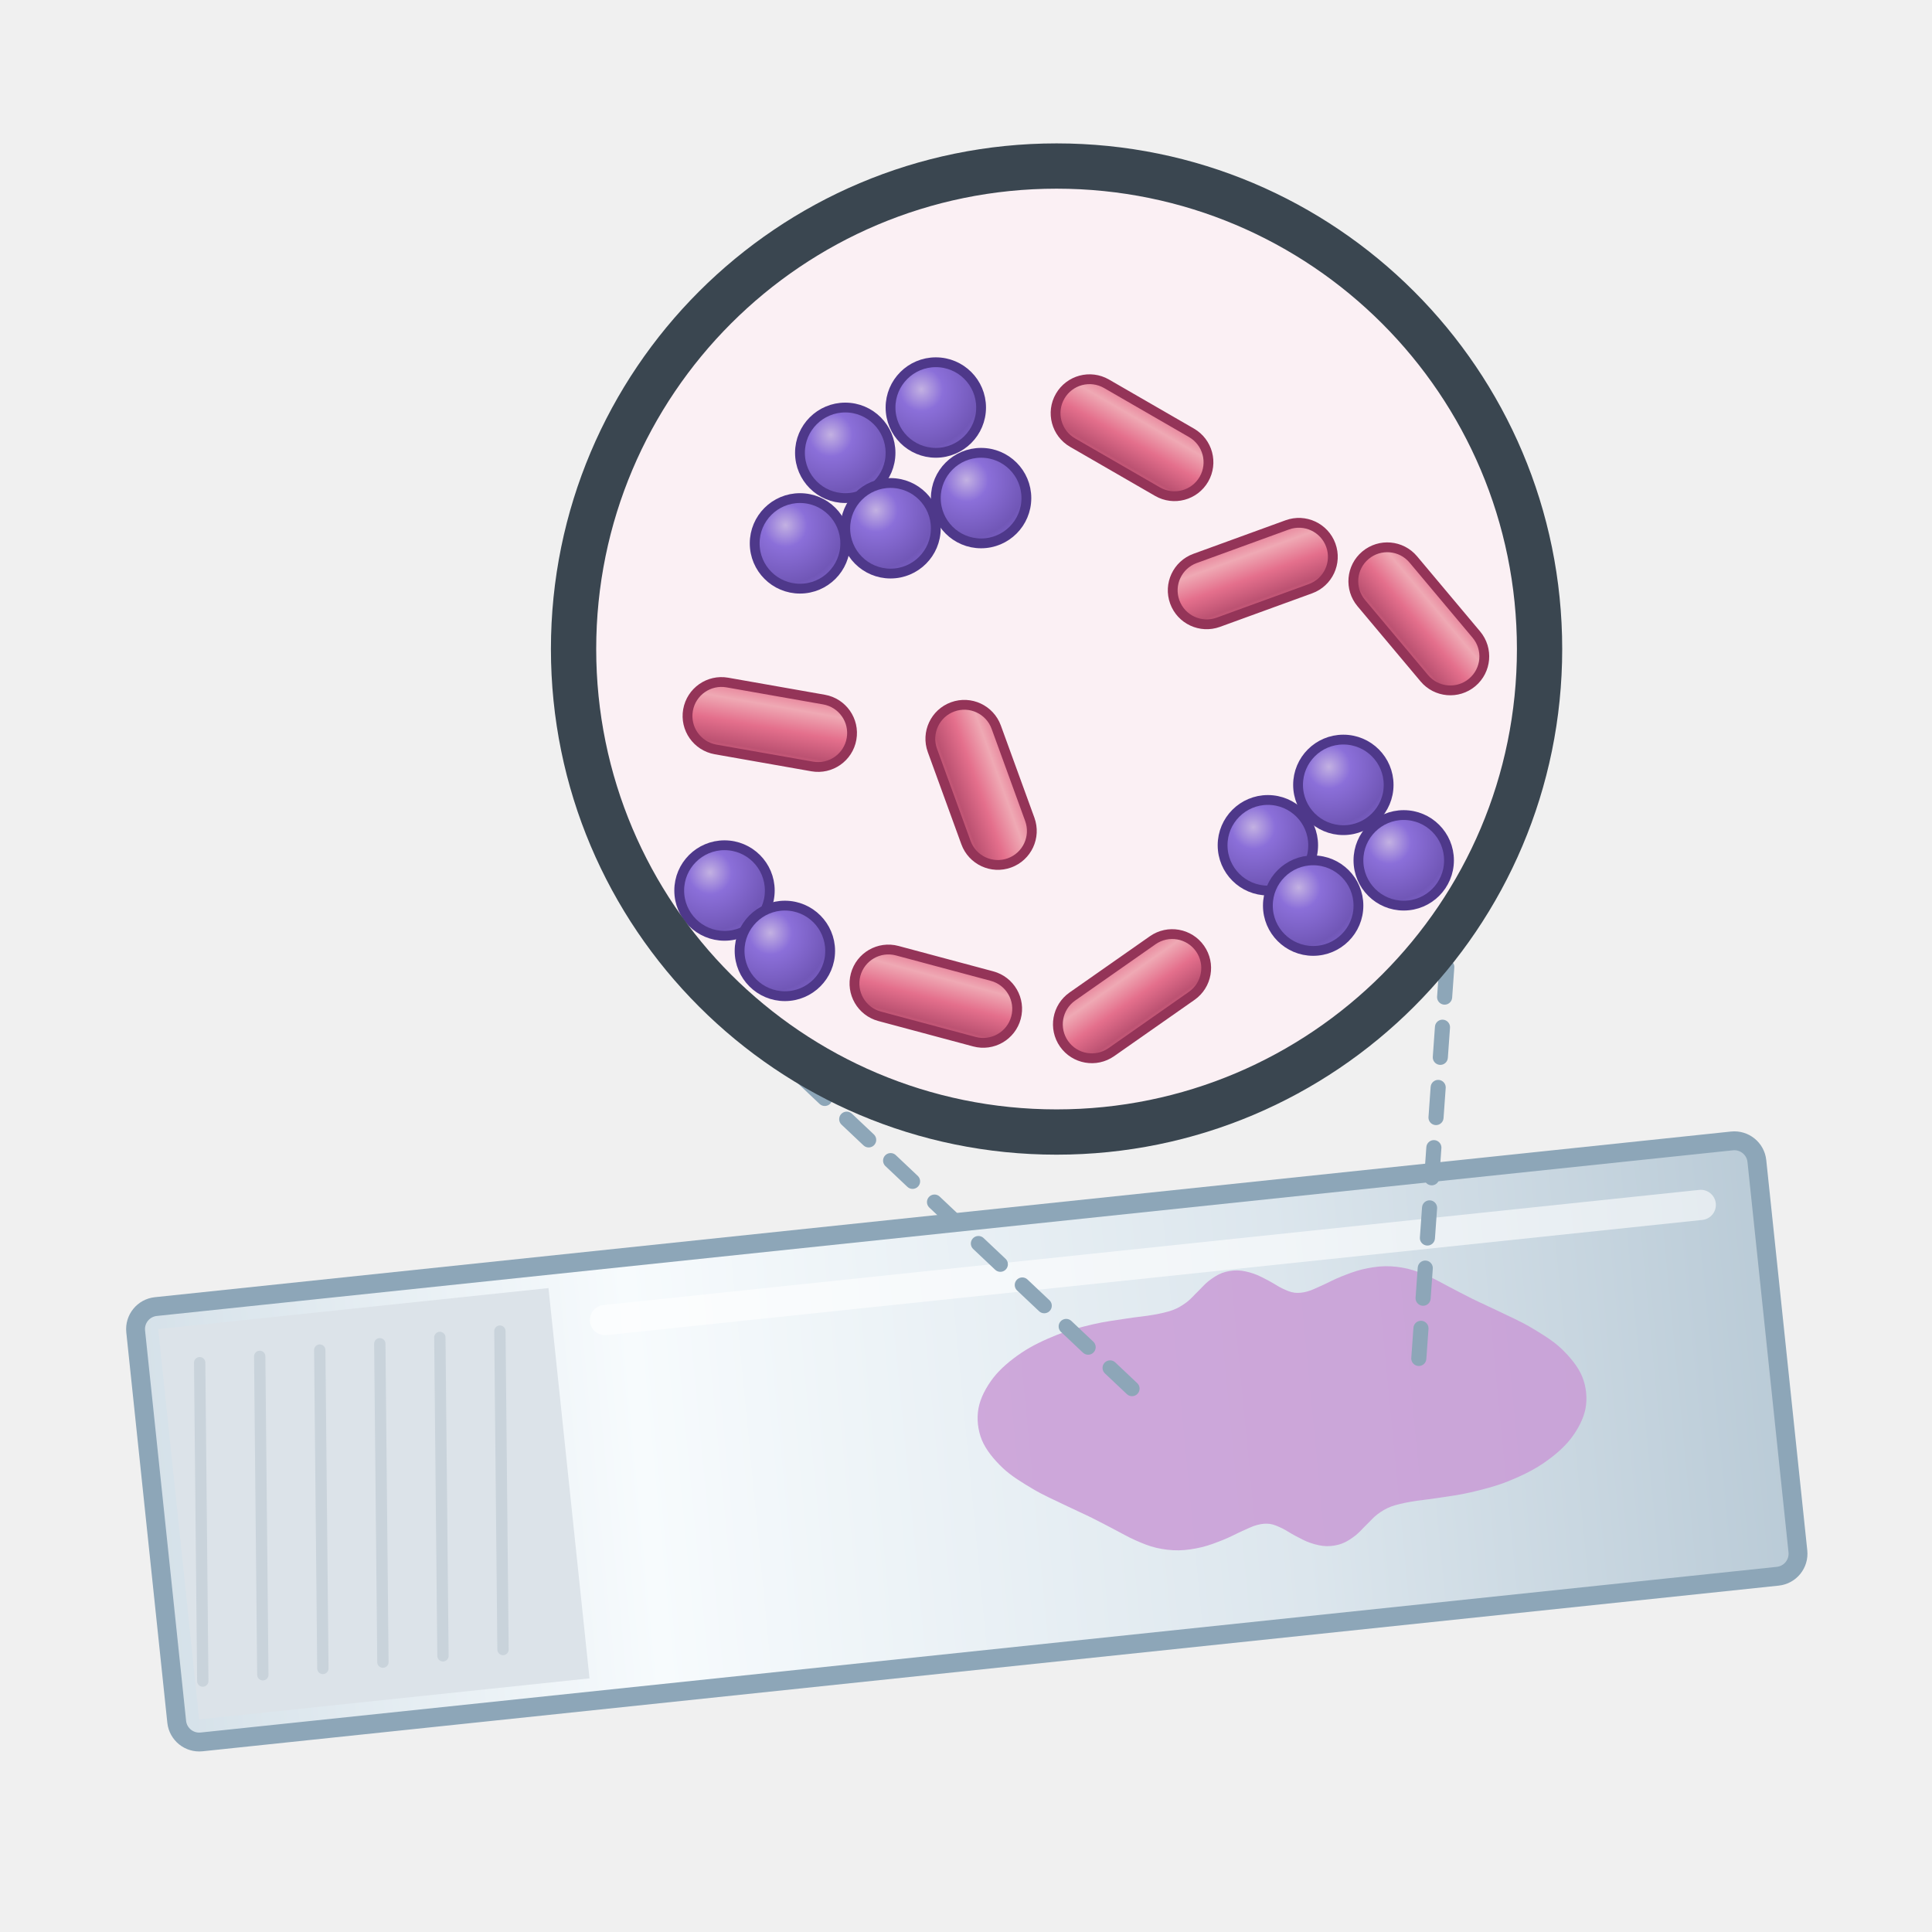
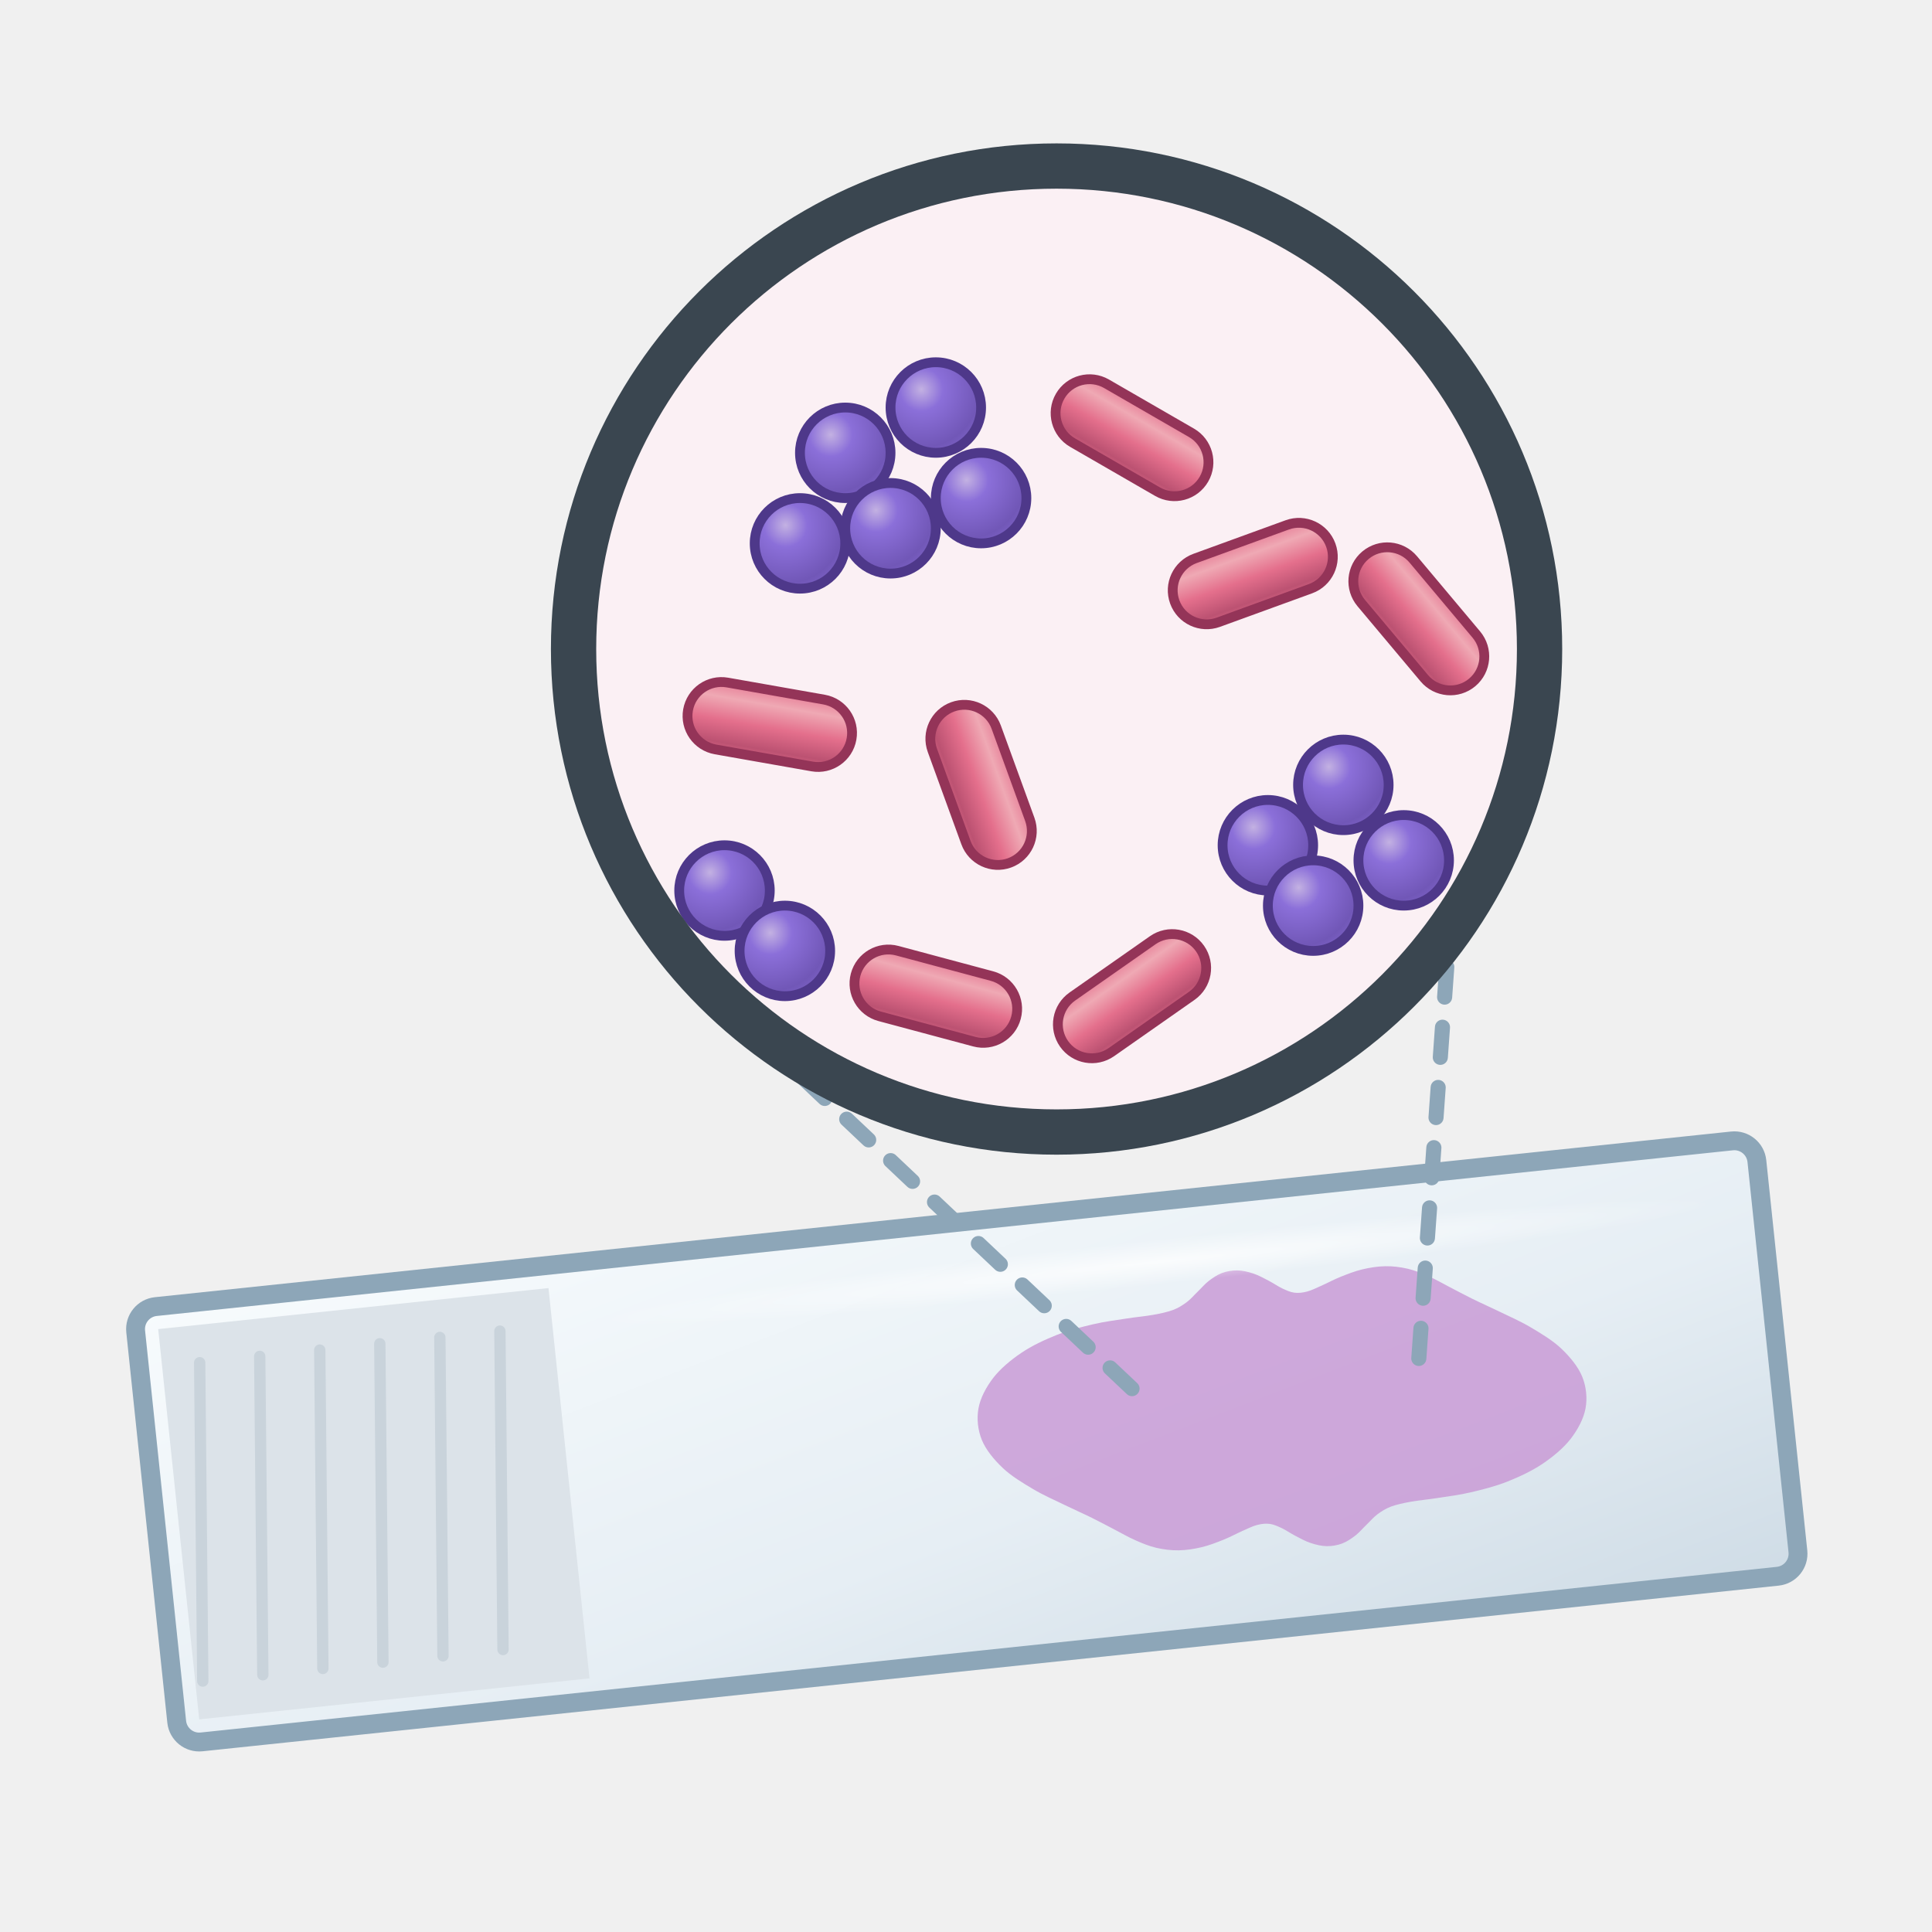
<svg xmlns="http://www.w3.org/2000/svg" viewBox="0 0 256 256" width="256" height="256" role="img" aria-labelledby="gram-stain-slide-title">
  <defs>
    <clipPath id="gram-stain-slide-field">
      <circle cx="140" cy="86" r="64" />
    </clipPath>
-     <linearGradient id="gram-stain-slide-glass" x1="0" y1="0" x2="1" y2="0">
-       <stop offset="0" stop-color="#D5E1E9" />
-       <stop offset="0.3" stop-color="#F7FBFD" />
-       <stop offset="0.7" stop-color="#DCE6ED" />
-       <stop offset="1" stop-color="#BACBD7" />
+     <radialGradient id="gram-stain-slide-sheen">
+       <stop offset="0" stop-color="#fff" stop-opacity="0.75" />
+       <stop offset="1" stop-color="#fff" stop-opacity="0" />
+     </radialGradient>
+     <linearGradient id="gram-stain-slide-glass" x1="0" y1="0" x2="1" y2="1">
+       <stop offset="0" stop-color="#F7FBFD" />
+       <stop offset="0.6" stop-color="#E6EEF4" />
+       <stop offset="1" stop-color="#CFDCE6" />
    </linearGradient>
    <radialGradient id="gram-stain-slide-pos" cx="0.34" cy="0.3" r="0.8">
      <stop offset="0" stop-color="#c3b1e2" />
      <stop offset="0.3" stop-color="#8B6FD9" />
      <stop offset="0.8" stop-color="#7157b7" />
      <stop offset="1" stop-color="#7e63c8" />
    </radialGradient>
    <linearGradient id="gram-stain-slide-neg" x1="0" y1="0" x2="0" y2="1">
      <stop offset="0" stop-color="#e77f98" />
      <stop offset="0.22" stop-color="#efa9b4" />
      <stop offset="0.55" stop-color="#E46F8C" />
      <stop offset="0.88" stop-color="#bc5272" />
      <stop offset="1" stop-color="#d0607f" />
    </linearGradient>
  </defs>
  <g transform="rotate(-6 128 190)">
    <rect x="20" y="162" width="216" height="58" rx="3" fill="url(#gram-stain-slide-glass)" stroke="#8DA6B8" stroke-width="2.5" />
    <rect x="23" y="165" width="52" height="52" fill="#DCE3E9" />
    <path d="M28 170L24 212M36 170L32 212M44 170L40 212M52 170L48 212M60 170L56 212M68 170L64 212" stroke="#C9D3DB" stroke-width="1.5" stroke-linecap="round" />
    <path d="M210 191C210.39 192.36 210.39 193.87 210 195.2C209.61 196.54 208.7 197.88 207.64 199C206.57 200.12 205.08 201.12 203.59 201.91C202.1 202.71 200.34 203.31 198.69 203.78C197.05 204.24 195.29 204.49 193.71 204.69C192.14 204.89 190.59 204.91 189.25 204.98C187.9 205.05 186.7 205.02 185.66 205.1C184.62 205.18 183.78 205.27 183.02 205.46C182.26 205.66 181.69 205.95 181.11 206.29C180.53 206.63 180.06 207.1 179.53 207.51C179 207.92 178.49 208.42 177.92 208.78C177.34 209.13 176.71 209.48 176.06 209.65C175.41 209.82 174.69 209.87 173.99 209.79C173.3 209.71 172.57 209.45 171.91 209.15C171.24 208.85 170.59 208.39 170 208C169.41 207.61 168.87 207.14 168.34 206.81C167.8 206.49 167.33 206.2 166.8 206.07C166.26 205.94 165.74 205.94 165.12 206.03C164.49 206.12 163.82 206.38 163.04 206.63C162.27 206.88 161.39 207.25 160.47 207.51C159.55 207.77 158.51 208.06 157.51 208.19C156.5 208.32 155.43 208.38 154.43 208.29C153.43 208.2 152.44 207.97 151.51 207.65C150.58 207.33 149.72 206.86 148.85 206.36C147.98 205.87 147.19 205.28 146.29 204.69C145.39 204.1 144.5 203.48 143.45 202.82C142.41 202.16 141.26 201.51 140.03 200.74C138.8 199.97 137.37 199.17 136.09 198.21C134.8 197.25 133.35 196.16 132.34 194.96C131.32 193.76 130.39 192.36 130 191C129.61 189.64 129.61 188.13 130 186.8C130.39 185.46 131.3 184.12 132.36 183C133.43 181.88 134.92 180.88 136.41 180.09C137.9 179.29 139.66 178.69 141.31 178.22C142.95 177.76 144.71 177.51 146.29 177.31C147.86 177.11 149.41 177.09 150.75 177.02C152.1 176.95 153.3 176.98 154.34 176.9C155.38 176.82 156.22 176.73 156.98 176.54C157.74 176.34 158.31 176.05 158.89 175.71C159.47 175.37 159.94 174.9 160.47 174.49C161 174.08 161.51 173.58 162.08 173.22C162.66 172.87 163.29 172.52 163.94 172.35C164.59 172.18 165.31 172.13 166.01 172.21C166.7 172.29 167.43 172.55 168.09 172.85C168.76 173.15 169.41 173.61 170 174C170.59 174.39 171.13 174.86 171.66 175.19C172.2 175.51 172.67 175.8 173.2 175.93C173.74 176.06 174.26 176.06 174.88 175.97C175.51 175.88 176.18 175.62 176.96 175.37C177.73 175.12 178.61 174.75 179.53 174.49C180.45 174.23 181.49 173.94 182.49 173.81C183.5 173.68 184.57 173.62 185.57 173.71C186.57 173.8 187.56 174.03 188.49 174.35C189.42 174.67 190.28 175.14 191.15 175.64C192.02 176.13 192.81 176.72 193.71 177.31C194.61 177.9 195.5 178.52 196.55 179.18C197.59 179.84 198.74 180.49 199.97 181.26C201.2 182.03 202.63 182.83 203.91 183.79C205.2 184.75 206.65 185.84 207.66 187.04C208.68 188.24 209.61 189.64 210 191Z" fill="#C99BD6" opacity="0.85" />
-     <rect x="80" y="168" width="150" height="4" rx="2" fill="#fff" opacity="0.6" />
+     <ellipse cx="155" cy="170" rx="76" ry="3" transform="rotate(0 155 170)" fill="url(#gram-stain-slide-sheen)" />
  </g>
  <path d="M150 184L96 133M188 180L192 124" stroke="#8DA6B8" stroke-width="2" stroke-dasharray="4 4" stroke-linecap="round" />
  <circle cx="140" cy="86" r="64" fill="#FBF0F4" />
  <g clip-path="url(#gram-stain-slide-field)">
    <rect x="-11" y="-4.5" width="22" height="9" rx="4.5" transform="translate(150 58) rotate(30)" fill="url(#gram-stain-slide-neg)" stroke="#943458" stroke-width="1.3" />
    <rect x="-11" y="-4.5" width="22" height="9" rx="4.5" transform="translate(166 76) rotate(-20)" fill="url(#gram-stain-slide-neg)" stroke="#943458" stroke-width="1.3" />
    <rect x="-11" y="-4.5" width="22" height="9" rx="4.5" transform="translate(130 104) rotate(70)" fill="url(#gram-stain-slide-neg)" stroke="#943458" stroke-width="1.3" />
    <rect x="-11" y="-4.5" width="22" height="9" rx="4.5" transform="translate(102 96) rotate(10)" fill="url(#gram-stain-slide-neg)" stroke="#943458" stroke-width="1.3" />
    <rect x="-11" y="-4.5" width="22" height="9" rx="4.5" transform="translate(150 132) rotate(-35)" fill="url(#gram-stain-slide-neg)" stroke="#943458" stroke-width="1.3" />
    <rect x="-11" y="-4.5" width="22" height="9" rx="4.5" transform="translate(188 82) rotate(50)" fill="url(#gram-stain-slide-neg)" stroke="#943458" stroke-width="1.3" />
    <rect x="-11" y="-4.5" width="22" height="9" rx="4.5" transform="translate(124 132) rotate(15)" fill="url(#gram-stain-slide-neg)" stroke="#943458" stroke-width="1.3" />
    <circle cx="112" cy="60" r="6" fill="url(#gram-stain-slide-pos)" stroke="#4e388a" stroke-width="1.3" />
    <circle cx="124" cy="54" r="6" fill="url(#gram-stain-slide-pos)" stroke="#4e388a" stroke-width="1.3" />
    <circle cx="118" cy="70" r="6" fill="url(#gram-stain-slide-pos)" stroke="#4e388a" stroke-width="1.3" />
    <circle cx="130" cy="66" r="6" fill="url(#gram-stain-slide-pos)" stroke="#4e388a" stroke-width="1.3" />
    <circle cx="106" cy="72" r="6" fill="url(#gram-stain-slide-pos)" stroke="#4e388a" stroke-width="1.3" />
    <circle cx="168" cy="112" r="6" fill="url(#gram-stain-slide-pos)" stroke="#4e388a" stroke-width="1.3" />
    <circle cx="178" cy="104" r="6" fill="url(#gram-stain-slide-pos)" stroke="#4e388a" stroke-width="1.3" />
    <circle cx="174" cy="120" r="6" fill="url(#gram-stain-slide-pos)" stroke="#4e388a" stroke-width="1.3" />
    <circle cx="186" cy="114" r="6" fill="url(#gram-stain-slide-pos)" stroke="#4e388a" stroke-width="1.3" />
    <circle cx="96" cy="118" r="6" fill="url(#gram-stain-slide-pos)" stroke="#4e388a" stroke-width="1.3" />
    <circle cx="104" cy="126" r="6" fill="url(#gram-stain-slide-pos)" stroke="#4e388a" stroke-width="1.3" />
  </g>
  <circle cx="140" cy="86" r="64" fill="none" stroke="#3A4650" stroke-width="6" />
</svg>
